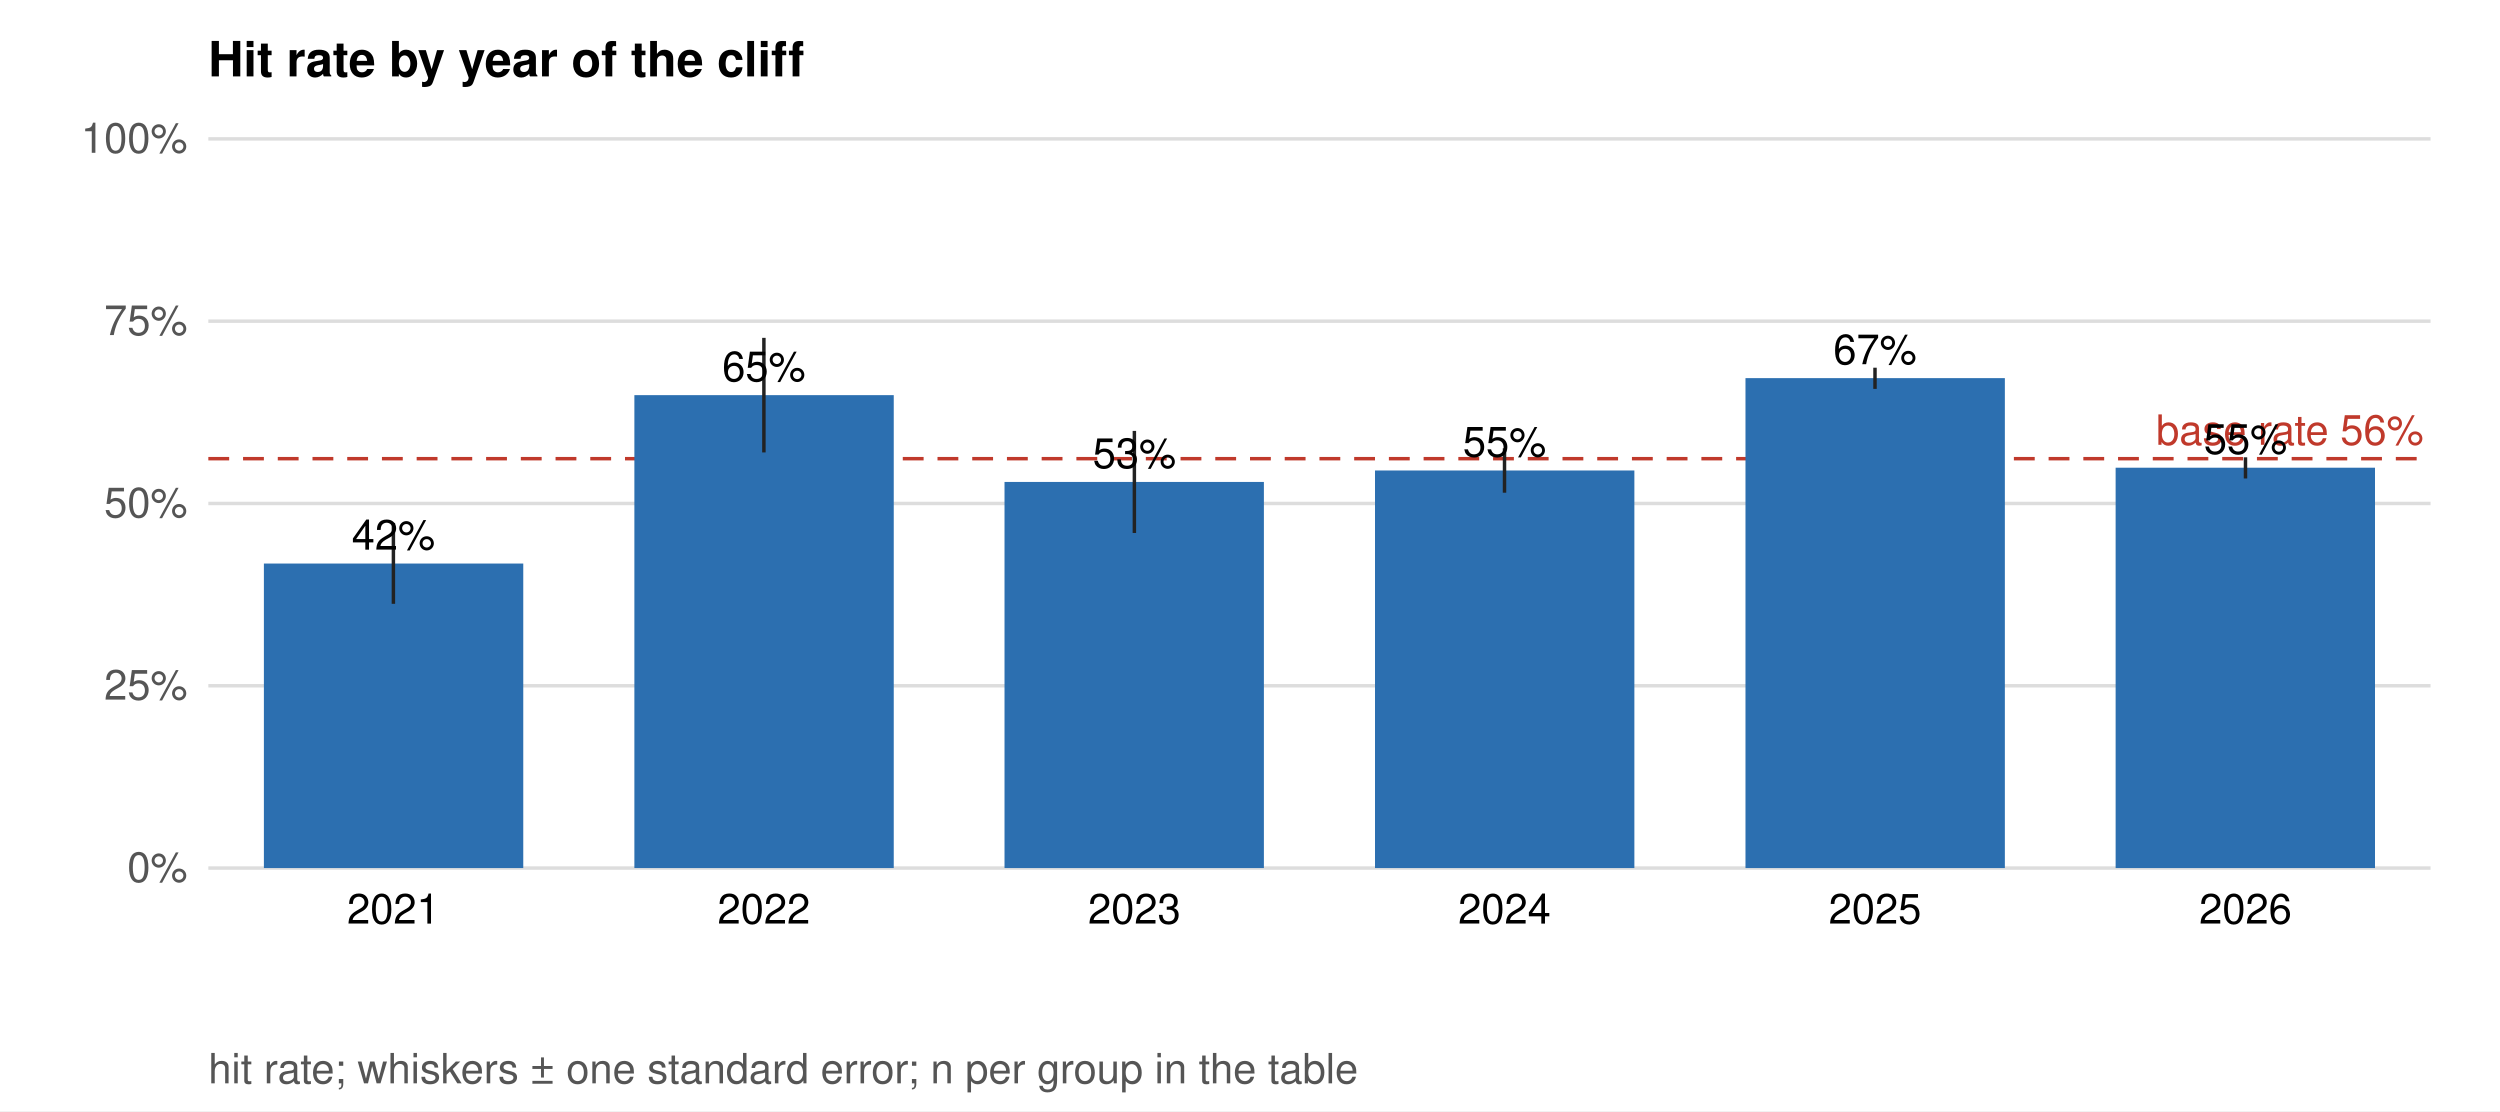
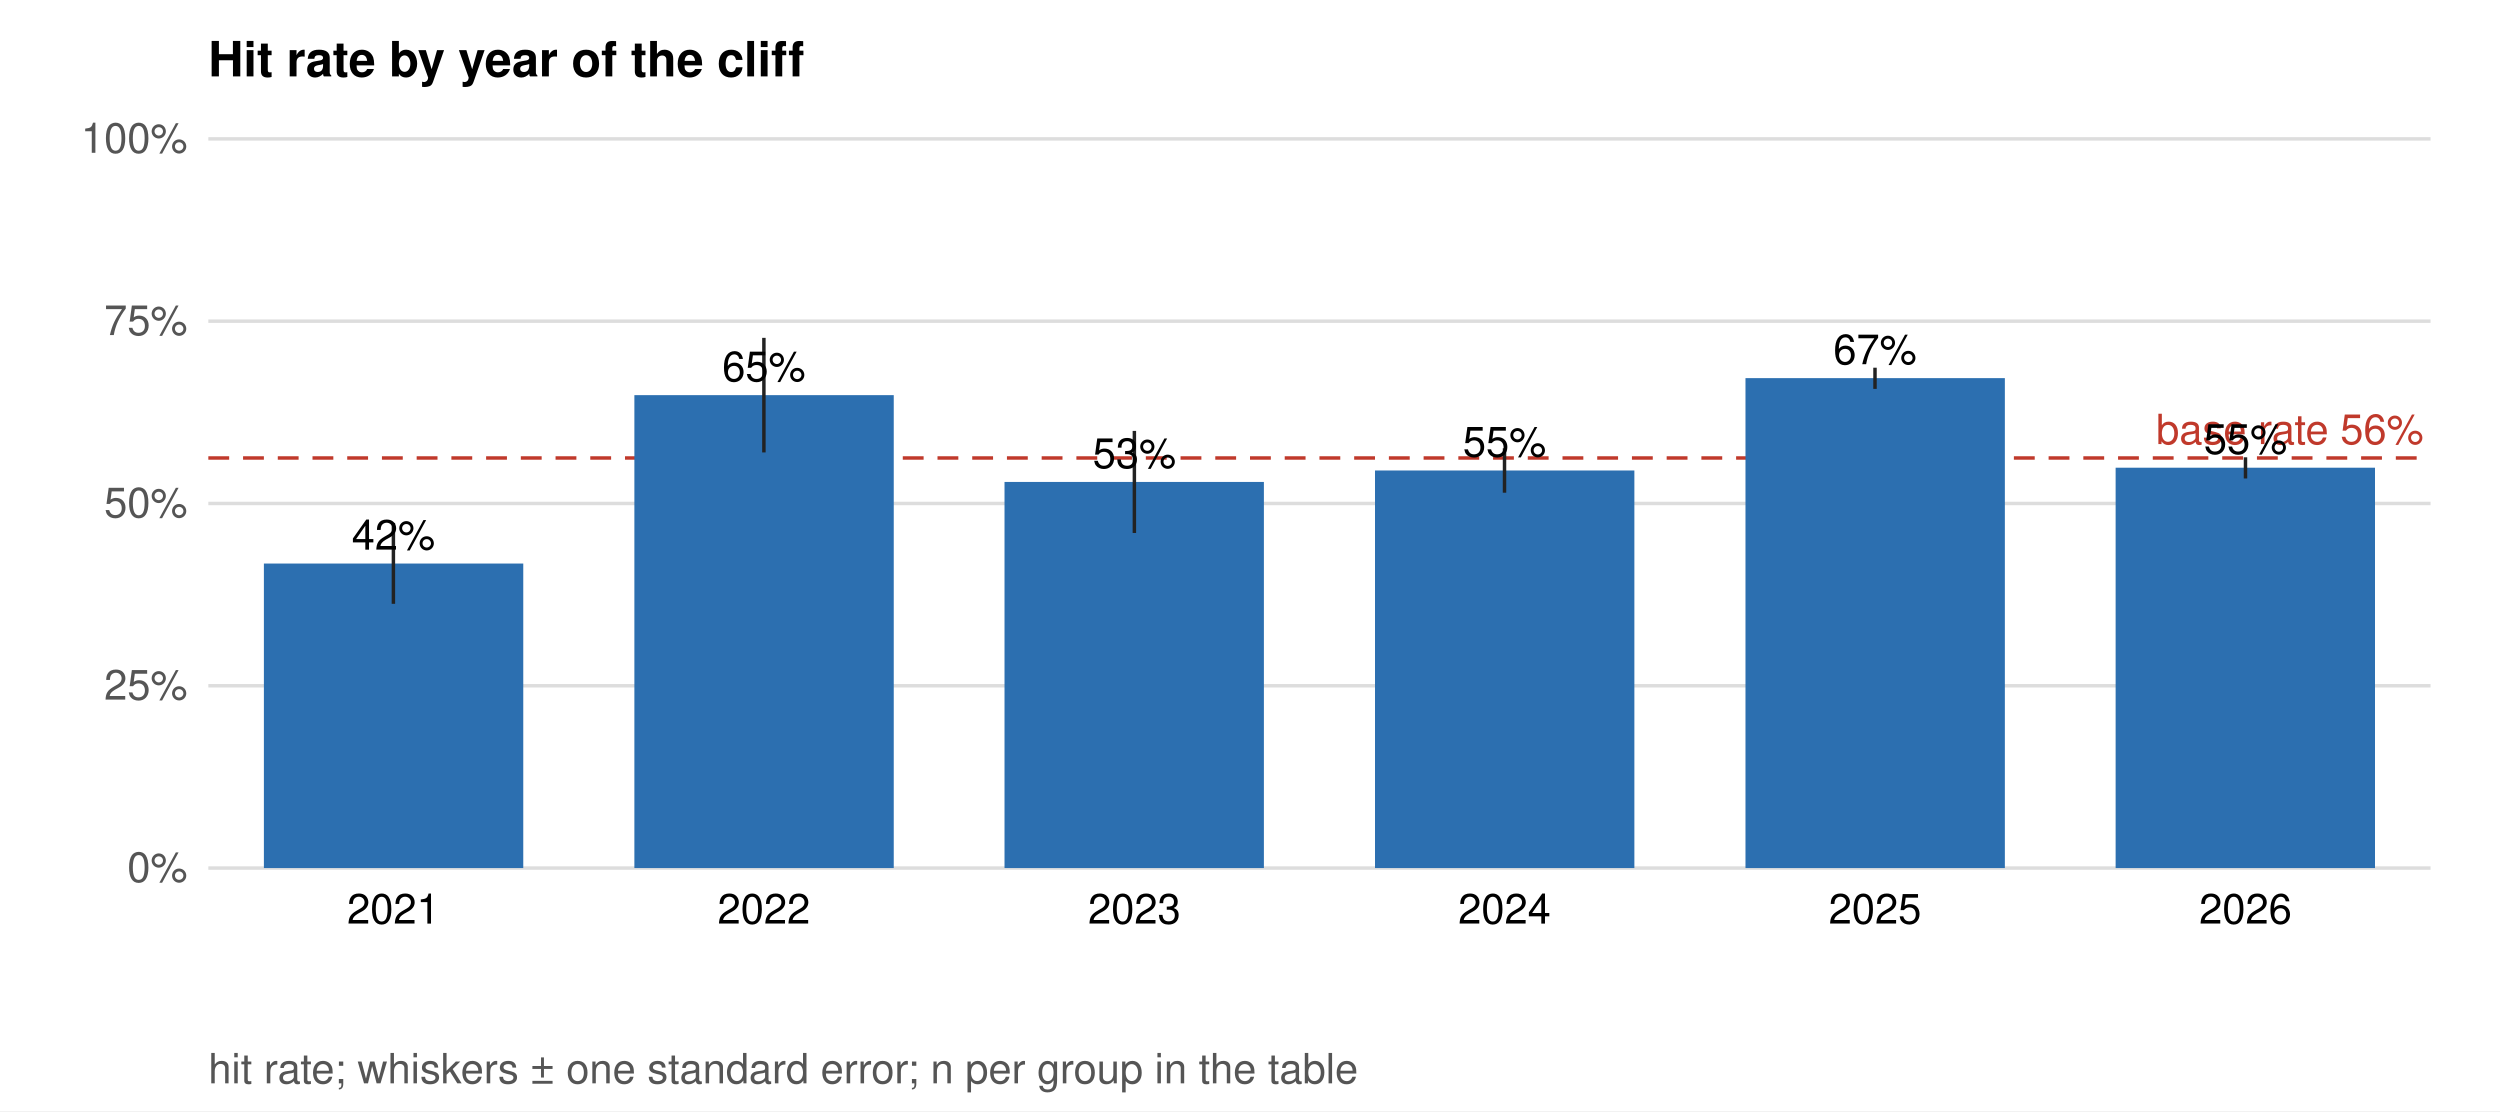
<svg xmlns="http://www.w3.org/2000/svg" width="720" height="320" font-family="Helvetica, Arial, sans-serif" font-size="12">
  <rect width="720" height="320" fill="white" />
  <text x="60" y="22" font-size="14" font-weight="bold">Hit rate by year of the cliff</text>
  <line x1="60" x2="700" y1="250.0" y2="250.0" stroke="#ddd" />
  <text x="54" y="254.0" text-anchor="end" fill="#555">0%</text>
  <line x1="60" x2="700" y1="197.5" y2="197.5" stroke="#ddd" />
  <text x="54" y="201.5" text-anchor="end" fill="#555">25%</text>
  <line x1="60" x2="700" y1="145.0" y2="145.0" stroke="#ddd" />
  <text x="54" y="149.0" text-anchor="end" fill="#555">50%</text>
  <line x1="60" x2="700" y1="92.5" y2="92.5" stroke="#ddd" />
  <text x="54" y="96.5" text-anchor="end" fill="#555">75%</text>
  <line x1="60" x2="700" y1="40.0" y2="40.0" stroke="#ddd" />
  <text x="54" y="44.0" text-anchor="end" fill="#555">100%</text>
-   <line x1="60" x2="700" y1="132.1" y2="132.1" stroke="#c0392b" stroke-dasharray="6,4" />
-   <text x="698" y="128.1" text-anchor="end" fill="#c0392b">base rate 56%</text>
+   <line x1="60" x2="700" y1="131.9" y2="131.9" stroke="#c0392b" stroke-dasharray="6,4" />
+   <text x="698" y="127.9" text-anchor="end" fill="#c0392b">base rate 56%</text>
  <rect x="76.0" y="162.3" width="74.7" height="87.7" fill="#2c6fb0" />
  <line x1="113.3" x2="113.3" y1="150.6" y2="173.9" stroke="#222" />
  <text x="113.3" y="158.3" text-anchor="middle">42%</text>
  <text x="113.3" y="266" text-anchor="middle">2021</text>
  <rect x="182.7" y="113.8" width="74.7" height="136.2" fill="#2c6fb0" />
  <line x1="220.0" x2="220.0" y1="97.3" y2="130.3" stroke="#222" />
  <text x="220.0" y="109.8" text-anchor="middle">65%</text>
  <text x="220.0" y="266" text-anchor="middle">2022</text>
  <rect x="289.3" y="138.8" width="74.7" height="111.2" fill="#2c6fb0" />
  <line x1="326.7" x2="326.7" y1="124.1" y2="153.5" stroke="#222" />
  <text x="326.7" y="134.8" text-anchor="middle">53%</text>
  <text x="326.7" y="266" text-anchor="middle">2023</text>
  <rect x="396.0" y="135.5" width="74.7" height="114.5" fill="#2c6fb0" />
  <line x1="433.3" x2="433.3" y1="129.1" y2="141.9" stroke="#222" />
  <text x="433.3" y="131.5" text-anchor="middle">55%</text>
  <text x="433.3" y="266" text-anchor="middle">2024</text>
  <rect x="502.7" y="108.9" width="74.7" height="141.1" fill="#2c6fb0" />
  <line x1="540.0" x2="540.0" y1="105.9" y2="112.0" stroke="#222" />
  <text x="540.0" y="104.9" text-anchor="middle">67%</text>
  <text x="540.0" y="266" text-anchor="middle">2025</text>
  <rect x="609.3" y="134.7" width="74.7" height="115.3" fill="#2c6fb0" />
  <line x1="646.7" x2="646.7" y1="131.7" y2="137.8" stroke="#222" />
  <text x="646.7" y="130.7" text-anchor="middle">55%</text>
  <text x="646.7" y="266" text-anchor="middle">2026</text>
  <text x="60" y="312" fill="#555">hit rate; whiskers ± one standard error; n per group in the table</text>
</svg>
